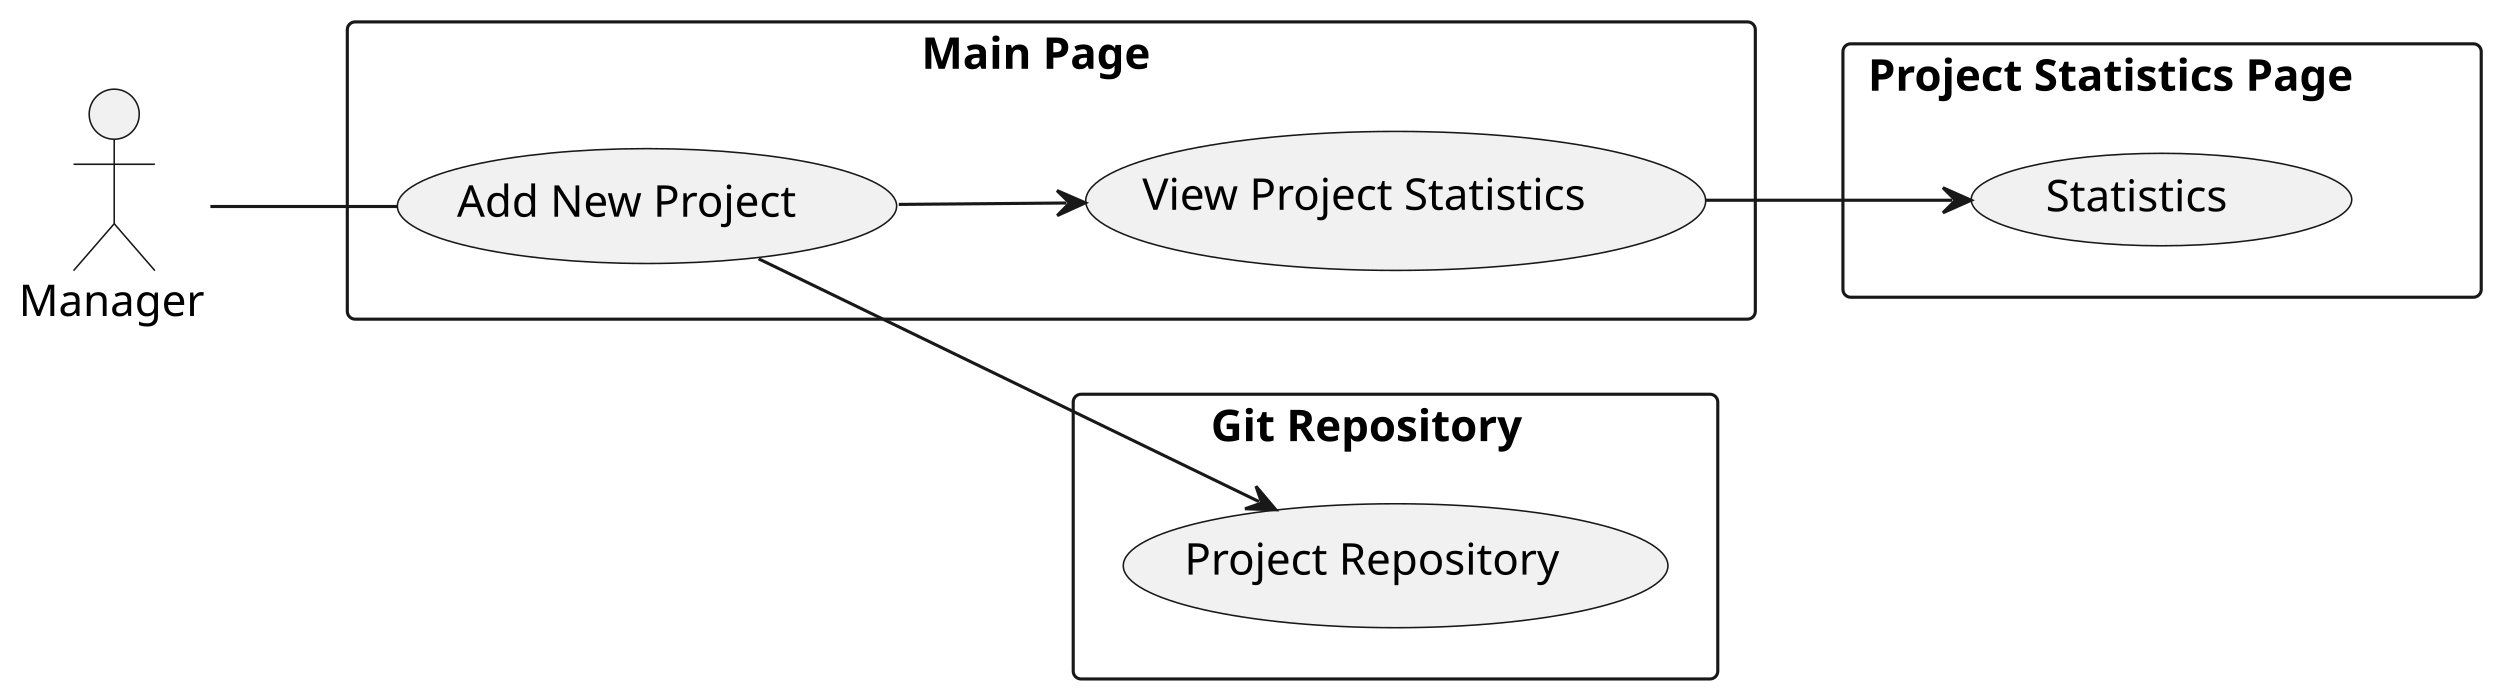
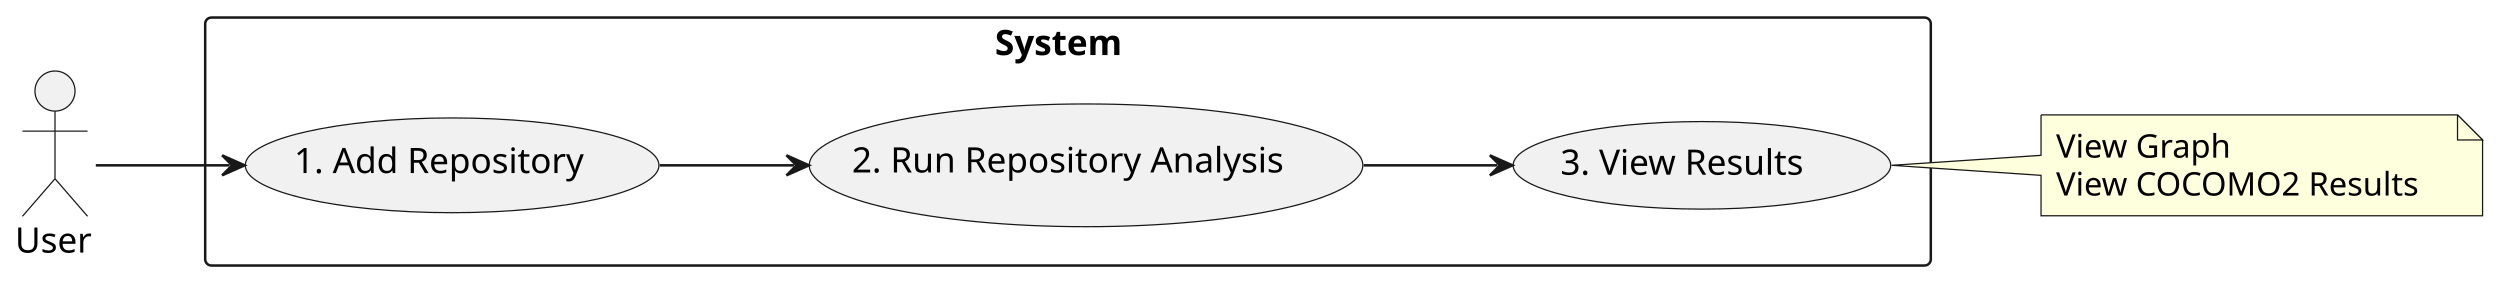
- <svg xmlns="http://www.w3.org/2000/svg" contentStyleType="text/css" height="223px" preserveAspectRatio="none" style="width:799px;height:223px;background:#FFFFFF;" version="1.1" viewBox="0 0 799 223" width="799px" zoomAndPan="magnify">
+ <svg xmlns="http://www.w3.org/2000/svg" contentStyleType="text/css" height="112px" preserveAspectRatio="none" style="width:998px;height:112px;background:#FFFFFF;" version="1.1" viewBox="0 0 998 112" width="998px" zoomAndPan="magnify">
  <defs />
  <g>
-     <g id="cluster_Main Page">
-       <rect fill="none" height="95" rx="2.5" ry="2.5" style="stroke:#181818;stroke-width:1.0;" width="450" x="111" y="7" />
-       <text fill="#000000" font-family="sans-serif" font-size="14" font-weight="bold" lengthAdjust="spacing" textLength="83" x="294.5" y="21.995">Main Page</text>
+     <g id="cluster_System">
+       <rect fill="none" height="99" rx="2.5" ry="2.5" style="stroke:#181818;stroke-width:1.0;" width="688.87" x="81.91" y="7" />
+       <text fill="#000000" font-family="sans-serif" font-size="14" font-weight="bold" lengthAdjust="spacing" textLength="58.317" x="397.186" y="21.995">System</text>
    </g>
-     <g id="cluster_Git Repository">
-       <rect fill="none" height="91" rx="2.5" ry="2.5" style="stroke:#181818;stroke-width:1.0;" width="206" x="343" y="126" />
-       <text fill="#000000" font-family="sans-serif" font-size="14" font-weight="bold" lengthAdjust="spacing" textLength="118" x="387" y="140.995">Git Repository</text>
+     <g id="elem_UC1">
+       <ellipse cx="180.486" cy="65.995" fill="#F1F1F1" rx="82.576" ry="18.915" style="stroke:#181818;stroke-width:0.5;" />
+       <text fill="#000000" font-family="sans-serif" font-size="14" lengthAdjust="spacing" textLength="124.681" x="117.408" y="69.09">1. Add Repository</text>
    </g>
-     <g id="cluster_Project Statistics Page">
-       <rect fill="none" height="81" rx="2.5" ry="2.5" style="stroke:#181818;stroke-width:1.0;" width="204" x="589" y="14" />
-       <text fill="#000000" font-family="sans-serif" font-size="14" font-weight="bold" lengthAdjust="spacing" textLength="188" x="597" y="28.995">Project Statistics Page</text>
+     <g id="elem_UC2">
+       <ellipse cx="433.548" cy="65.998" fill="#F1F1F1" rx="110.488" ry="24.498" style="stroke:#181818;stroke-width:0.5;" />
+       <text fill="#000000" font-family="sans-serif" font-size="14" lengthAdjust="spacing" textLength="186.935" x="340.081" y="68.844">2. Run Repository Analysis</text>
    </g>
-     <g id="elem_Add New Project">
-       <ellipse cx="206.784" cy="65.857" fill="#F1F1F1" rx="79.784" ry="18.357" style="stroke:#181818;stroke-width:0.5;" />
-       <text fill="#000000" font-family="sans-serif" font-size="14" lengthAdjust="spacing" textLength="118" x="146.036" y="69.261">Add New Project</text>
+     <g id="elem_UC3">
+       <ellipse cx="679.412" cy="66.004" fill="#F1F1F1" rx="75.372" ry="17.474" style="stroke:#181818;stroke-width:0.5;" />
+       <text fill="#000000" font-family="sans-serif" font-size="14" lengthAdjust="spacing" textLength="106.969" x="622.928" y="69.752">3. View Results</text>
    </g>
-     <g id="elem_View Project Statistics">
-       <ellipse cx="446.067" cy="64.213" fill="#F1F1F1" rx="99.067" ry="22.213" style="stroke:#181818;stroke-width:0.5;" />
-       <text fill="#000000" font-family="sans-serif" font-size="14" lengthAdjust="spacing" textLength="162" x="365.067" y="67.06">View Project Statistics</text>
+     <g id="elem_User">
+       <ellipse cx="21.955" cy="36.35" fill="#F1F1F1" rx="8" ry="8" style="stroke:#181818;stroke-width:0.5;" />
+       <path d="M21.955,44.35 L21.955,71.35 M8.955,52.35 L34.955,52.35 M21.955,71.35 L8.955,86.35 M21.955,71.35 L34.955,86.35 " fill="none" style="stroke:#181818;stroke-width:0.5;" />
+       <text fill="#000000" font-family="sans-serif" font-size="14" lengthAdjust="spacing" textLength="31.91" x="6" y="100.845">User</text>
    </g>
-     <g id="elem_Project Repository">
-       <ellipse cx="446.037" cy="180.807" fill="#F1F1F1" rx="87.037" ry="19.807" style="stroke:#181818;stroke-width:0.5;" />
-       <text fill="#000000" font-family="sans-serif" font-size="14" lengthAdjust="spacing" textLength="135" x="378.537" y="183.654">Project Repository</text>
+     <g id="elem_GMN10">
+       <path d="M814.78,45.87 L814.78,62 L755.09,66 L814.78,70 L814.78,86.136 A0,0 0 0 0 814.78,86.136 L991.044,86.136 A0,0 0 0 0 991.044,86.136 L991.044,55.87 L981.044,45.87 L814.78,45.87 A0,0 0 0 0 814.78,45.87 " fill="#FEFFDD" style="stroke:#181818;stroke-width:0.5;" />
+       <path d="M981.044,45.87 L981.044,55.87 L991.044,55.87 L981.044,45.87 " fill="#FEFFDD" style="stroke:#181818;stroke-width:0.5;" />
+       <text fill="#000000" font-family="sans-serif" font-size="13" lengthAdjust="spacing" textLength="75.144" x="820.78" y="62.937">View Graph</text>
+       <text fill="#000000" font-family="sans-serif" font-size="13" lengthAdjust="spacing" textLength="155.264" x="820.78" y="78.07">View COCOMO2 Results</text>
    </g>
-     <g id="elem_Statistics">
-       <ellipse cx="690.813" cy="63.777" fill="#F1F1F1" rx="60.813" ry="14.777" style="stroke:#181818;stroke-width:0.5;" />
-       <text fill="#000000" font-family="sans-serif" font-size="14" lengthAdjust="spacing" textLength="68" x="653.813" y="67.525">Statistics</text>
+     <g id="link_User_UC1">
+       <path d="M38.25,66 C52.48,66 68.87,66 91.66,66 " fill="none" id="User-to-UC1" style="stroke:#181818;stroke-width:1.0;" />
+       <polygon fill="#181818" points="97.66,66,88.66,62,92.66,66,88.66,70,97.66,66" style="stroke:#181818;stroke-width:1.0;" />
    </g>
-     <g id="elem_M">
-       <ellipse cx="36.5" cy="36.5" fill="#F1F1F1" rx="8" ry="8" style="stroke:#181818;stroke-width:0.5;" />
-       <path d="M36.5,44.5 L36.5,71.5 M23.5,52.5 L49.5,52.5 M36.5,71.5 L23.5,86.5 M36.5,71.5 L49.5,86.5 " fill="none" style="stroke:#181818;stroke-width:0.5;" />
-       <text fill="#000000" font-family="sans-serif" font-size="14" lengthAdjust="spacing" textLength="61" x="6" y="100.995">Manager</text>
+     <g id="link_UC1_UC2">
+       <path d="M263.35,66 C282.38,66 296.94,66 316.95,66 " fill="none" id="UC1-to-UC2" style="stroke:#181818;stroke-width:1.0;" />
+       <polygon fill="#181818" points="322.95,66,313.95,62,317.95,66,313.95,70,322.95,66" style="stroke:#181818;stroke-width:1.0;" />
    </g>
-     <g id="link_M_Add New Project">
-       <path d="M67.237,66 C83.959,66 105.704,66 126.999,66 " fill="none" id="M-Add New Project" style="stroke:#181818;stroke-width:1.0;" />
-     </g>
-     <g id="link_Add New Project_View Project Statistics">
-       <path d="M287.247,65.331 C306.355,65.17 320.999,65.047 340.856,64.879 " fill="none" id="Add New Project-to-View Project Statistics" style="stroke:#181818;stroke-width:1.0;" />
-       <polygon fill="#181818" points="346.856,64.828,337.822,60.904,341.856,64.87,337.89,68.904,346.856,64.828" style="stroke:#181818;stroke-width:1.0;" />
-     </g>
-     <g id="link_Add New Project_Project Repository">
-       <path d="M242.462,82.722 C286.497,104.089 357.032,138.315 402.362,160.311 " fill="none" id="Add New Project-to-Project Repository" style="stroke:#181818;stroke-width:1.0;" />
-       <polygon fill="#181818" points="407.76,162.93,401.409,155.402,403.262,160.747,397.917,162.6,407.76,162.93" style="stroke:#181818;stroke-width:1.0;" />
-     </g>
-     <g id="link_View Project Statistics_Statistics">
-       <path d="M545.137,64 C573.852,64 598.377,64 623.964,64 " fill="none" id="View Project Statistics-to-Statistics" style="stroke:#181818;stroke-width:1.0;" />
-       <polygon fill="#181818" points="629.964,64,620.964,60,624.964,64,620.964,68,629.964,64" style="stroke:#181818;stroke-width:1.0;" />
+     <g id="link_UC2_UC3">
+       <path d="M544.35,66 C564.45,66 579,66 597.77,66 " fill="none" id="UC2-to-UC3" style="stroke:#181818;stroke-width:1.0;" />
+       <polygon fill="#181818" points="603.77,66,594.77,62,598.77,66,594.77,70,603.77,66" style="stroke:#181818;stroke-width:1.0;" />
    </g>
  </g>
</svg>
